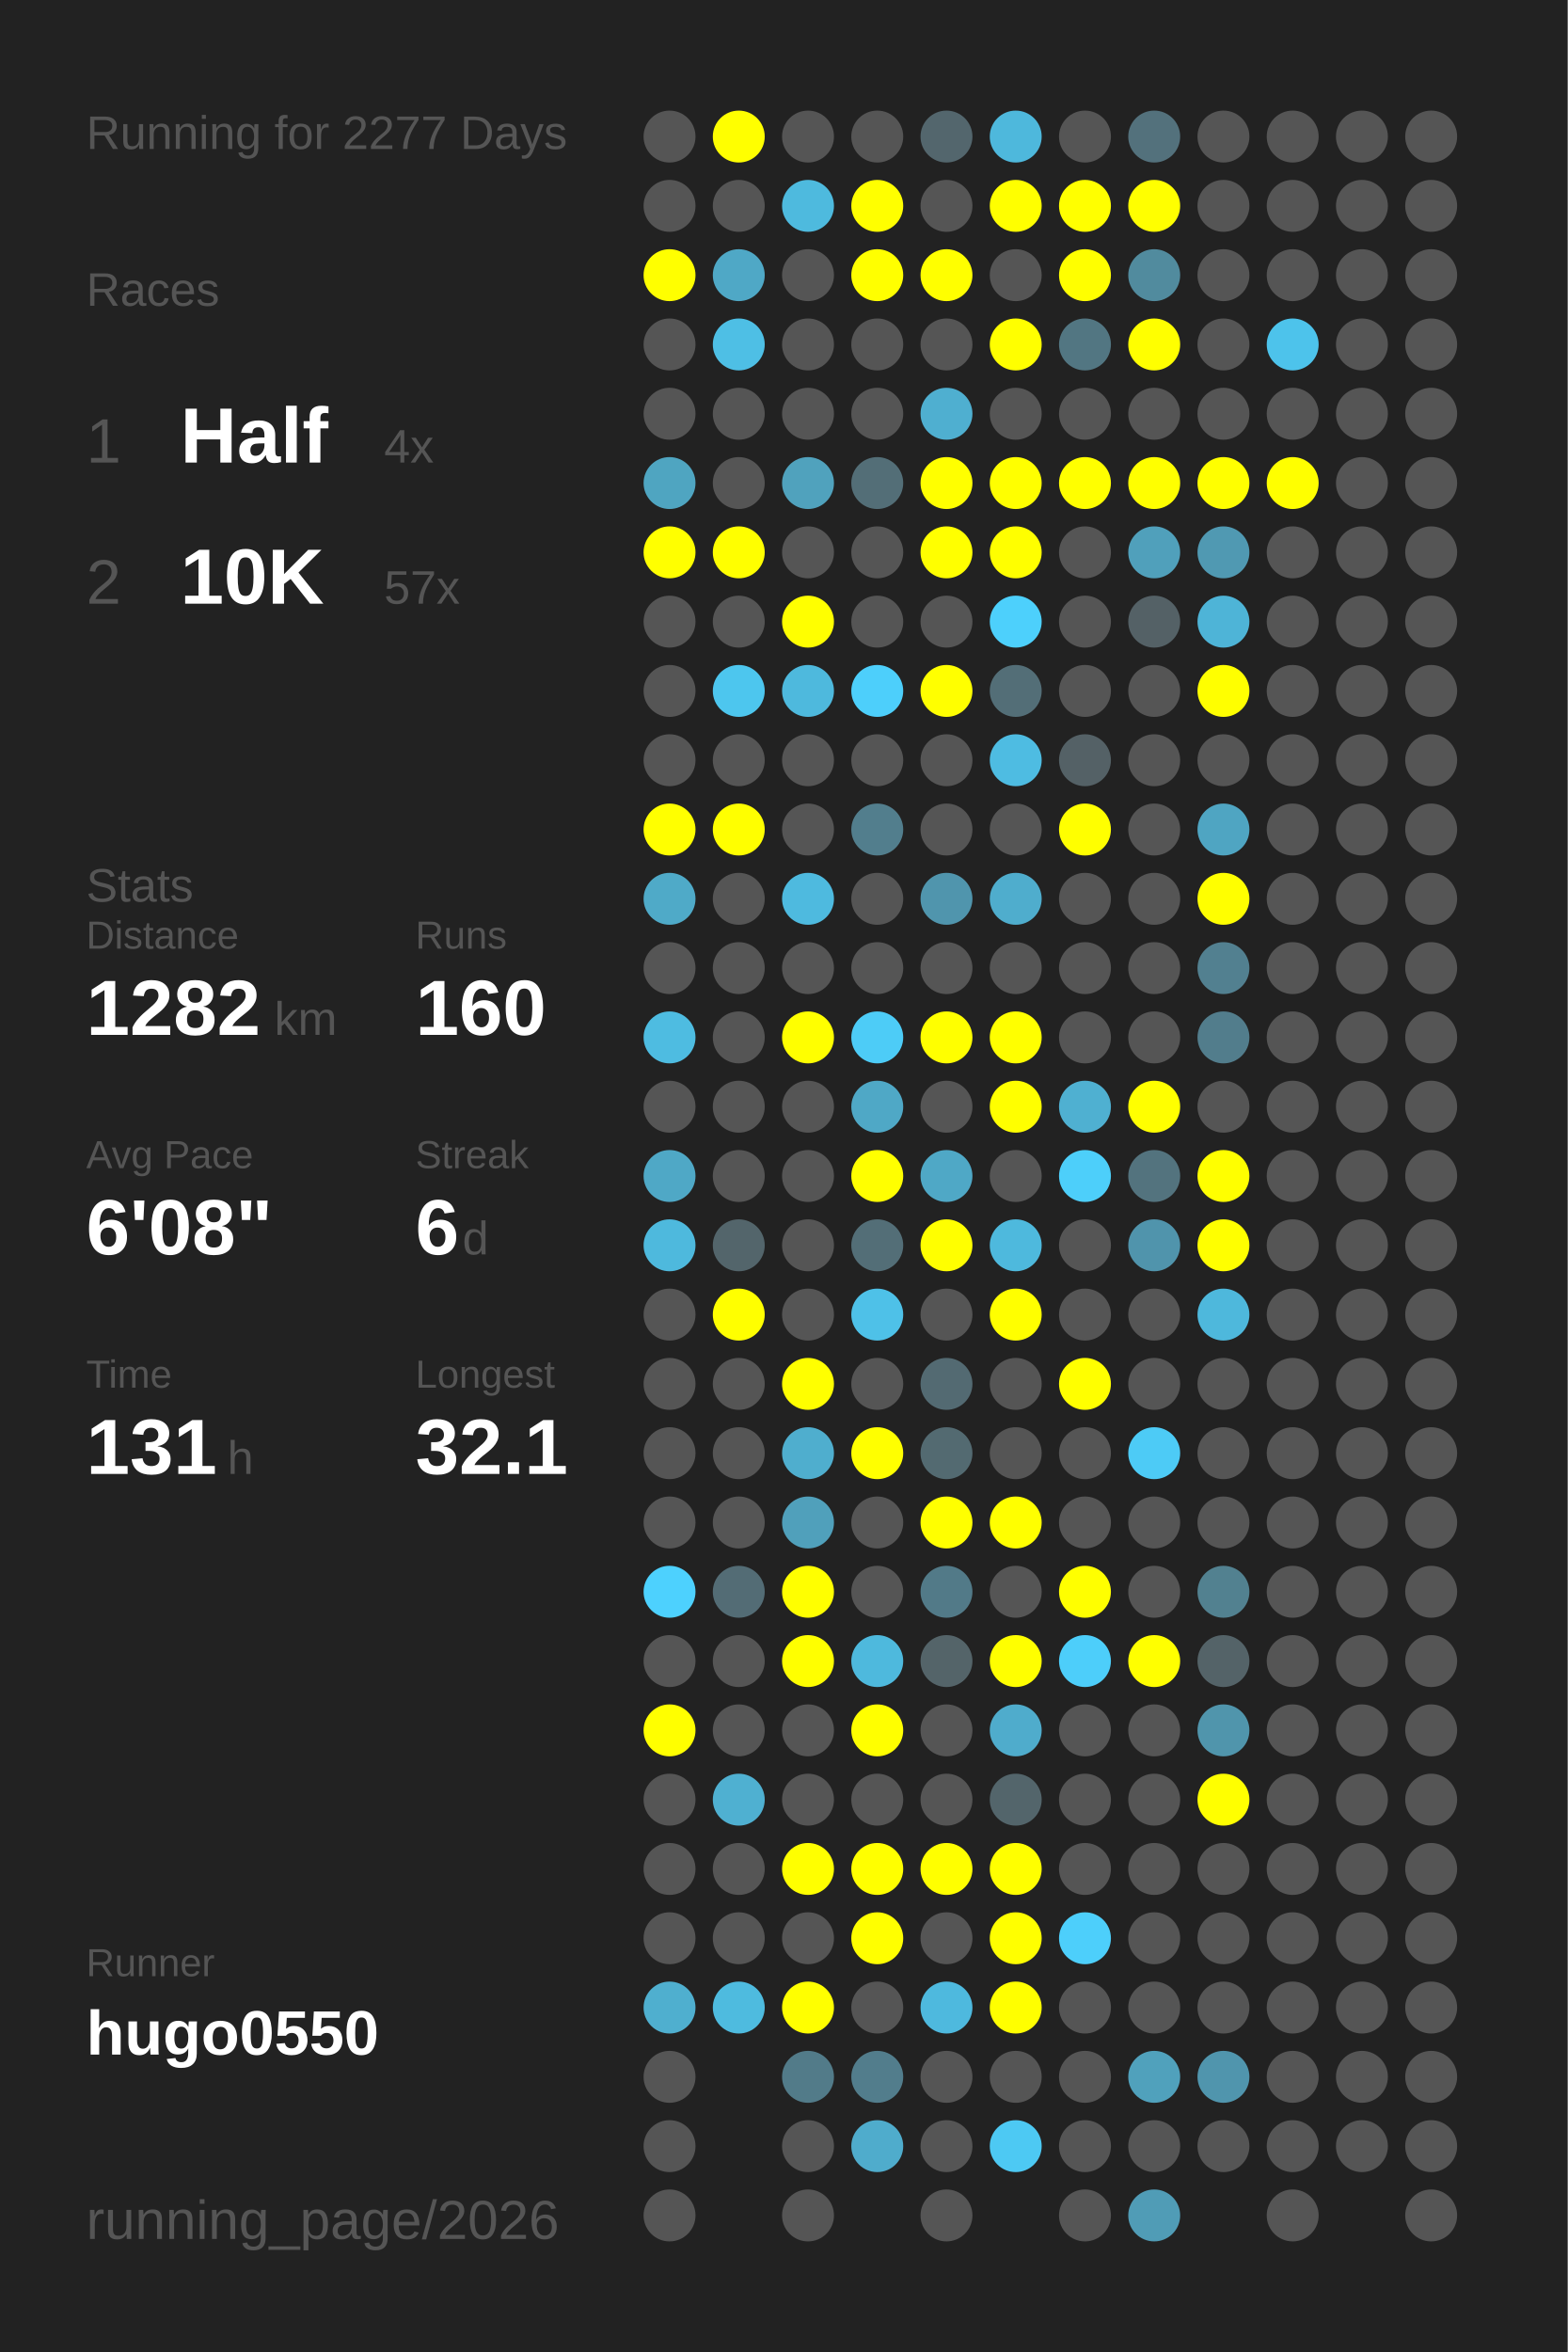
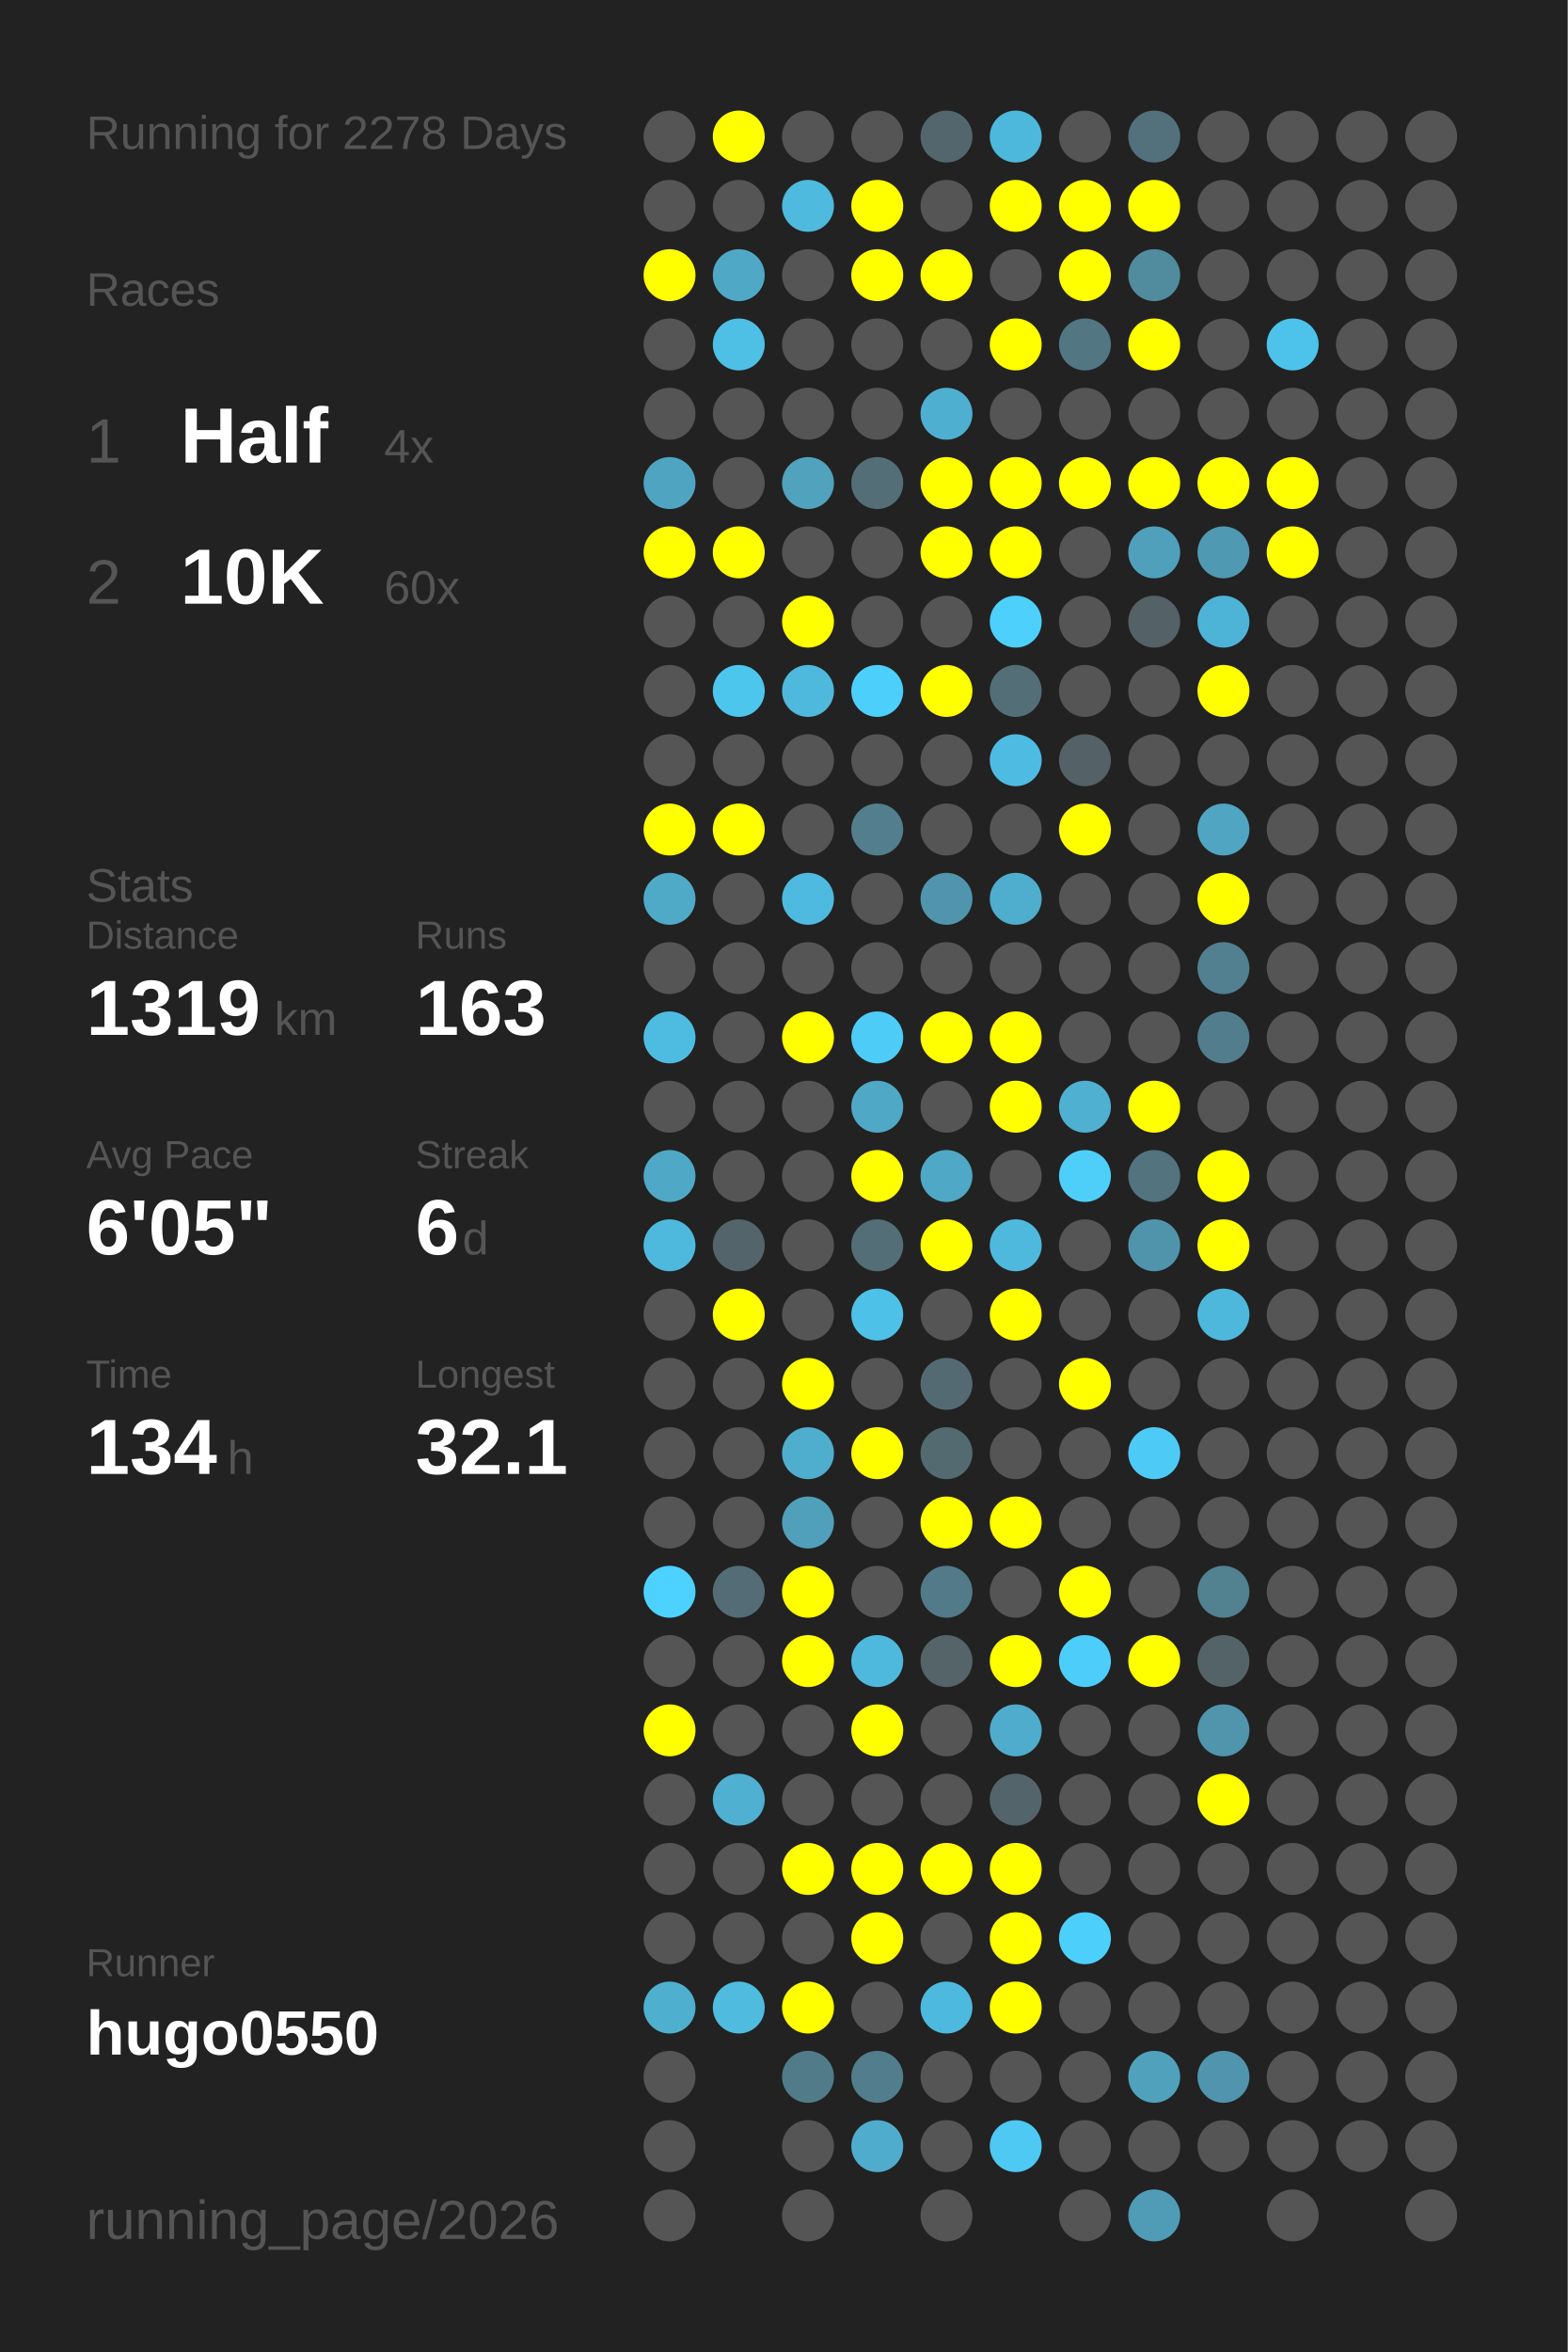
<svg xmlns="http://www.w3.org/2000/svg" baseProfile="full" height="300mm" version="1.1" viewBox="0,0,200,300" width="200mm">
  <defs />
  <rect fill="#222222" height="300" width="200" x="0" y="0" />
-   <text fill="#555555" style="font-size:6px; font-family:Arial;" x="11" y="19">Running for 2277 Days</text>
+   <text fill="#555555" style="font-size:6px; font-family:Arial;" x="11" y="19">Running for 2278 Days</text>
  <text fill="#555555" style="font-size:6px; font-family:Arial;" x="11" y="39">Races</text>
  <text fill="#555555" style="font-size:8px; font-family:Arial;" x="11" y="59">1</text>
  <text fill="#FFFFFF" style="font-size:10px; font-family:Arial; font-weight:bold;" x="23" y="59">Half</text>
  <text fill="#555555" style="font-size:6px; font-family:Arial;" x="49" y="59">4x</text>
  <text fill="#555555" style="font-size:8px; font-family:Arial;" x="11" y="77">2</text>
  <text fill="#FFFFFF" style="font-size:10px; font-family:Arial; font-weight:bold;" x="23" y="77">10K</text>
-   <text fill="#555555" style="font-size:6px; font-family:Arial;" x="49" y="77">57x</text>
+   <text fill="#555555" style="font-size:6px; font-family:Arial;" x="49" y="77">60x</text>
  <text fill="#555555" style="font-size:6px; font-family:Arial;" x="11" y="115">Stats</text>
  <text fill="#555555" style="font-size:5px; font-family:Arial;" x="11" y="121">Distance</text>
-   <text fill="#FFFFFF" style="font-size:10px; font-family:Arial; font-weight:bold;" x="11" y="132">1282</text>
+   <text fill="#FFFFFF" style="font-size:10px; font-family:Arial; font-weight:bold;" x="11" y="132">1319</text>
  <text fill="#555555" style="font-size:6px; font-family:Arial;" x="35" y="132">km</text>
  <text fill="#555555" style="font-size:5px; font-family:Arial;" x="53" y="121">Runs</text>
-   <text fill="#FFFFFF" style="font-size:10px; font-family:Arial; font-weight:bold;" x="53" y="132">160</text>
+   <text fill="#FFFFFF" style="font-size:10px; font-family:Arial; font-weight:bold;" x="53" y="132">163</text>
  <text fill="#555555" style="font-size:5px; font-family:Arial;" x="11" y="149">Avg Pace</text>
-   <text fill="#FFFFFF" style="font-size:10px; font-family:Arial; font-weight:bold;" x="11" y="160">6'08"</text>
+   <text fill="#FFFFFF" style="font-size:10px; font-family:Arial; font-weight:bold;" x="11" y="160">6'05"</text>
  <text fill="#555555" style="font-size:5px; font-family:Arial;" x="53" y="149">Streak</text>
  <text fill="#FFFFFF" style="font-size:10px; font-family:Arial; font-weight:bold;" x="53" y="160">6</text>
  <text fill="#555555" style="font-size:6px; font-family:Arial;" x="59" y="160">d</text>
  <text fill="#555555" style="font-size:5px; font-family:Arial;" x="11" y="177">Time</text>
-   <text fill="#FFFFFF" style="font-size:10px; font-family:Arial; font-weight:bold;" x="11" y="188">131</text>
+   <text fill="#FFFFFF" style="font-size:10px; font-family:Arial; font-weight:bold;" x="11" y="188">134</text>
  <text fill="#555555" style="font-size:6px; font-family:Arial;" x="29" y="188">h</text>
  <text fill="#555555" style="font-size:5px; font-family:Arial;" x="53" y="177">Longest</text>
  <text fill="#FFFFFF" style="font-size:10px; font-family:Arial; font-weight:bold;" x="53" y="188">32.1</text>
  <text fill="#555555" style="font-size:5px; font-family:Arial;" x="11" y="252.065">Runner</text>
  <text fill="#FFFFFF" style="font-size:8px; font-family:Arial; font-weight:bold;" x="11" y="262.065">hugo0550</text>
  <text fill="#555555" style="font-size:7px; font-family:Arial;" x="11" y="285.581">running_page/2026</text>
  <circle cx="85.417" cy="17.419" fill="#555555" r="3.312" />
  <circle cx="85.417" cy="26.258" fill="#555555" r="3.312" />
  <circle cx="85.417" cy="35.097" fill="#FFFF00" r="3.312" />
  <circle cx="85.417" cy="43.935" fill="#555555" r="3.312" />
  <circle cx="85.417" cy="52.774" fill="#555555" r="3.312" />
  <circle cx="85.417" cy="61.613" fill="#4fa5c1" r="3.312" />
  <circle cx="85.417" cy="70.452" fill="#FFFF00" r="3.312" />
  <circle cx="85.417" cy="79.29" fill="#555555" r="3.312" />
  <circle cx="85.417" cy="88.129" fill="#555555" r="3.312" />
  <circle cx="85.417" cy="96.968" fill="#555555" r="3.312" />
  <circle cx="85.417" cy="105.806" fill="#FFFF00" r="3.312" />
  <circle cx="85.417" cy="114.645" fill="#4faac8" r="3.312" />
  <circle cx="85.417" cy="123.484" fill="#555555" r="3.312" />
  <circle cx="85.417" cy="132.323" fill="#4ebce1" r="3.312" />
  <circle cx="85.417" cy="141.161" fill="#555555" r="3.312" />
  <circle cx="85.417" cy="150" fill="#4fa8c6" r="3.312" />
  <circle cx="85.417" cy="158.839" fill="#4eb9dd" r="3.312" />
  <circle cx="85.417" cy="167.677" fill="#555555" r="3.312" />
  <circle cx="85.417" cy="176.516" fill="#555555" r="3.312" />
  <circle cx="85.417" cy="185.355" fill="#555555" r="3.312" />
  <circle cx="85.417" cy="194.194" fill="#555555" r="3.312" />
  <circle cx="85.417" cy="203.032" fill="#4dd1fe" r="3.312" />
  <circle cx="85.417" cy="211.871" fill="#555555" r="3.312" />
  <circle cx="85.417" cy="220.71" fill="#FFFF00" r="3.312" />
  <circle cx="85.417" cy="229.548" fill="#555555" r="3.312" />
  <circle cx="85.417" cy="238.387" fill="#555555" r="3.312" />
  <circle cx="85.417" cy="247.226" fill="#555555" r="3.312" />
  <circle cx="85.417" cy="256.065" fill="#4fafcf" r="3.312" />
  <circle cx="85.417" cy="264.903" fill="#555555" r="3.312" />
  <circle cx="85.417" cy="273.742" fill="#555555" r="3.312" />
  <circle cx="85.417" cy="282.581" fill="#555555" r="3.312" />
  <circle cx="94.25" cy="17.419" fill="#FFFF00" r="3.312" />
  <circle cx="94.25" cy="26.258" fill="#555555" r="3.312" />
  <circle cx="94.25" cy="35.097" fill="#4fa8c6" r="3.312" />
  <circle cx="94.25" cy="43.935" fill="#4ebfe5" r="3.312" />
  <circle cx="94.25" cy="52.774" fill="#555555" r="3.312" />
  <circle cx="94.25" cy="61.613" fill="#555555" r="3.312" />
  <circle cx="94.25" cy="70.452" fill="#FFFF00" r="3.312" />
  <circle cx="94.25" cy="79.29" fill="#555555" r="3.312" />
  <circle cx="94.25" cy="88.129" fill="#4dc6ee" r="3.312" />
  <circle cx="94.25" cy="96.968" fill="#555555" r="3.312" />
  <circle cx="94.25" cy="105.806" fill="#FFFF00" r="3.312" />
  <circle cx="94.25" cy="114.645" fill="#555555" r="3.312" />
  <circle cx="94.25" cy="123.484" fill="#555555" r="3.312" />
  <circle cx="94.25" cy="132.323" fill="#555555" r="3.312" />
  <circle cx="94.25" cy="141.161" fill="#555555" r="3.312" />
  <circle cx="94.25" cy="150" fill="#555555" r="3.312" />
  <circle cx="94.25" cy="158.839" fill="#53656b" r="3.312" />
  <circle cx="94.25" cy="167.677" fill="#FFFF00" r="3.312" />
  <circle cx="94.25" cy="176.516" fill="#555555" r="3.312" />
  <circle cx="94.25" cy="185.355" fill="#555555" r="3.312" />
  <circle cx="94.25" cy="194.194" fill="#555555" r="3.312" />
  <circle cx="94.25" cy="203.032" fill="#536c75" r="3.312" />
  <circle cx="94.25" cy="211.871" fill="#555555" r="3.312" />
  <circle cx="94.25" cy="220.71" fill="#555555" r="3.312" />
  <circle cx="94.25" cy="229.548" fill="#4fb0d1" r="3.312" />
  <circle cx="94.25" cy="238.387" fill="#555555" r="3.312" />
  <circle cx="94.25" cy="247.226" fill="#555555" r="3.312" />
  <circle cx="94.25" cy="256.065" fill="#4ebbdf" r="3.312" />
  <circle cx="103.083" cy="17.419" fill="#555555" r="3.312" />
  <circle cx="103.083" cy="26.258" fill="#4ebade" r="3.312" />
  <circle cx="103.083" cy="35.097" fill="#555555" r="3.312" />
  <circle cx="103.083" cy="43.935" fill="#555555" r="3.312" />
  <circle cx="103.083" cy="52.774" fill="#555555" r="3.312" />
  <circle cx="103.083" cy="61.613" fill="#50a2bd" r="3.312" />
  <circle cx="103.083" cy="70.452" fill="#555555" r="3.312" />
  <circle cx="103.083" cy="79.29" fill="#FFFF00" r="3.312" />
  <circle cx="103.083" cy="88.129" fill="#4eb9dd" r="3.312" />
  <circle cx="103.083" cy="96.968" fill="#555555" r="3.312" />
  <circle cx="103.083" cy="105.806" fill="#555555" r="3.312" />
  <circle cx="103.083" cy="114.645" fill="#4ebadf" r="3.312" />
  <circle cx="103.083" cy="123.484" fill="#555555" r="3.312" />
  <circle cx="103.083" cy="132.323" fill="#FFFF00" r="3.312" />
  <circle cx="103.083" cy="141.161" fill="#555555" r="3.312" />
  <circle cx="103.083" cy="150" fill="#555555" r="3.312" />
  <circle cx="103.083" cy="158.839" fill="#555555" r="3.312" />
  <circle cx="103.083" cy="167.677" fill="#555555" r="3.312" />
  <circle cx="103.083" cy="176.516" fill="#FFFF00" r="3.312" />
  <circle cx="103.083" cy="185.355" fill="#4faece" r="3.312" />
  <circle cx="103.083" cy="194.194" fill="#50a0bb" r="3.312" />
  <circle cx="103.083" cy="203.032" fill="#FFFF00" r="3.312" />
  <circle cx="103.083" cy="211.871" fill="#FFFF00" r="3.312" />
  <circle cx="103.083" cy="220.71" fill="#555555" r="3.312" />
  <circle cx="103.083" cy="229.548" fill="#555555" r="3.312" />
  <circle cx="103.083" cy="238.387" fill="#FFFF00" r="3.312" />
  <circle cx="103.083" cy="247.226" fill="#555555" r="3.312" />
  <circle cx="103.083" cy="256.065" fill="#FFFF00" r="3.312" />
  <circle cx="103.083" cy="264.903" fill="#527b89" r="3.312" />
  <circle cx="103.083" cy="273.742" fill="#555555" r="3.312" />
  <circle cx="103.083" cy="282.581" fill="#555555" r="3.312" />
  <circle cx="111.917" cy="17.419" fill="#555555" r="3.312" />
  <circle cx="111.917" cy="26.258" fill="#FFFF00" r="3.312" />
  <circle cx="111.917" cy="35.097" fill="#FFFF00" r="3.312" />
  <circle cx="111.917" cy="43.935" fill="#555555" r="3.312" />
  <circle cx="111.917" cy="52.774" fill="#555555" r="3.312" />
  <circle cx="111.917" cy="61.613" fill="#536e77" r="3.312" />
  <circle cx="111.917" cy="70.452" fill="#555555" r="3.312" />
  <circle cx="111.917" cy="79.29" fill="#555555" r="3.312" />
  <circle cx="111.917" cy="88.129" fill="#4dcffb" r="3.312" />
  <circle cx="111.917" cy="96.968" fill="#555555" r="3.312" />
  <circle cx="111.917" cy="105.806" fill="#527e8d" r="3.312" />
  <circle cx="111.917" cy="114.645" fill="#555555" r="3.312" />
  <circle cx="111.917" cy="123.484" fill="#555555" r="3.312" />
  <circle cx="111.917" cy="132.323" fill="#4dccf7" r="3.312" />
  <circle cx="111.917" cy="141.161" fill="#4fa8c6" r="3.312" />
  <circle cx="111.917" cy="150" fill="#FFFF00" r="3.312" />
  <circle cx="111.917" cy="158.839" fill="#536e77" r="3.312" />
  <circle cx="111.917" cy="167.677" fill="#4ec1e8" r="3.312" />
  <circle cx="111.917" cy="176.516" fill="#555555" r="3.312" />
  <circle cx="111.917" cy="185.355" fill="#FFFF00" r="3.312" />
  <circle cx="111.917" cy="194.194" fill="#555555" r="3.312" />
  <circle cx="111.917" cy="203.032" fill="#555555" r="3.312" />
  <circle cx="111.917" cy="211.871" fill="#4eb9dd" r="3.312" />
  <circle cx="111.917" cy="220.71" fill="#FFFF00" r="3.312" />
  <circle cx="111.917" cy="229.548" fill="#555555" r="3.312" />
  <circle cx="111.917" cy="238.387" fill="#FFFF00" r="3.312" />
  <circle cx="111.917" cy="247.226" fill="#FFFF00" r="3.312" />
  <circle cx="111.917" cy="256.065" fill="#555555" r="3.312" />
  <circle cx="111.917" cy="264.903" fill="#527d8c" r="3.312" />
  <circle cx="111.917" cy="273.742" fill="#4faccc" r="3.312" />
  <circle cx="120.75" cy="17.419" fill="#53666d" r="3.312" />
  <circle cx="120.75" cy="26.258" fill="#555555" r="3.312" />
  <circle cx="120.75" cy="35.097" fill="#FFFF00" r="3.312" />
  <circle cx="120.75" cy="43.935" fill="#555555" r="3.312" />
  <circle cx="120.75" cy="52.774" fill="#4fafd0" r="3.312" />
  <circle cx="120.75" cy="61.613" fill="#FFFF00" r="3.312" />
  <circle cx="120.75" cy="70.452" fill="#FFFF00" r="3.312" />
  <circle cx="120.75" cy="79.29" fill="#555555" r="3.312" />
  <circle cx="120.75" cy="88.129" fill="#FFFF00" r="3.312" />
  <circle cx="120.75" cy="96.968" fill="#555555" r="3.312" />
  <circle cx="120.75" cy="105.806" fill="#555555" r="3.312" />
  <circle cx="120.75" cy="114.645" fill="#5095ad" r="3.312" />
  <circle cx="120.75" cy="123.484" fill="#555555" r="3.312" />
  <circle cx="120.75" cy="132.323" fill="#FFFF00" r="3.312" />
  <circle cx="120.75" cy="141.161" fill="#555555" r="3.312" />
  <circle cx="120.75" cy="150" fill="#4fa8c6" r="3.312" />
  <circle cx="120.75" cy="158.839" fill="#FFFF00" r="3.312" />
  <circle cx="120.75" cy="167.677" fill="#555555" r="3.312" />
  <circle cx="120.75" cy="176.516" fill="#536a72" r="3.312" />
  <circle cx="120.75" cy="185.355" fill="#536a71" r="3.312" />
  <circle cx="120.75" cy="194.194" fill="#FFFF00" r="3.312" />
  <circle cx="120.75" cy="203.032" fill="#527a88" r="3.312" />
  <circle cx="120.75" cy="211.871" fill="#546469" r="3.312" />
  <circle cx="120.75" cy="220.71" fill="#555555" r="3.312" />
  <circle cx="120.75" cy="229.548" fill="#555555" r="3.312" />
  <circle cx="120.75" cy="238.387" fill="#FFFF00" r="3.312" />
  <circle cx="120.75" cy="247.226" fill="#555555" r="3.312" />
  <circle cx="120.75" cy="256.065" fill="#4eb9de" r="3.312" />
  <circle cx="120.75" cy="264.903" fill="#555555" r="3.312" />
  <circle cx="120.75" cy="273.742" fill="#555555" r="3.312" />
  <circle cx="120.75" cy="282.581" fill="#555555" r="3.312" />
  <circle cx="129.583" cy="17.419" fill="#4eb8dc" r="3.312" />
  <circle cx="129.583" cy="26.258" fill="#FFFF00" r="3.312" />
  <circle cx="129.583" cy="35.097" fill="#555555" r="3.312" />
  <circle cx="129.583" cy="43.935" fill="#FFFF00" r="3.312" />
  <circle cx="129.583" cy="52.774" fill="#555555" r="3.312" />
  <circle cx="129.583" cy="61.613" fill="#FFFF00" r="3.312" />
  <circle cx="129.583" cy="70.452" fill="#FFFF00" r="3.312" />
  <circle cx="129.583" cy="79.29" fill="#4dd0fc" r="3.312" />
  <circle cx="129.583" cy="88.129" fill="#536e77" r="3.312" />
  <circle cx="129.583" cy="96.968" fill="#4ebce2" r="3.312" />
  <circle cx="129.583" cy="105.806" fill="#555555" r="3.312" />
  <circle cx="129.583" cy="114.645" fill="#4fadcd" r="3.312" />
  <circle cx="129.583" cy="123.484" fill="#555555" r="3.312" />
  <circle cx="129.583" cy="132.323" fill="#FFFF00" r="3.312" />
  <circle cx="129.583" cy="141.161" fill="#FFFF00" r="3.312" />
  <circle cx="129.583" cy="150" fill="#555555" r="3.312" />
  <circle cx="129.583" cy="158.839" fill="#4eb9dd" r="3.312" />
  <circle cx="129.583" cy="167.677" fill="#FFFF00" r="3.312" />
  <circle cx="129.583" cy="176.516" fill="#555555" r="3.312" />
  <circle cx="129.583" cy="185.355" fill="#555555" r="3.312" />
  <circle cx="129.583" cy="194.194" fill="#FFFF00" r="3.312" />
  <circle cx="129.583" cy="203.032" fill="#555555" r="3.312" />
  <circle cx="129.583" cy="211.871" fill="#FFFF00" r="3.312" />
  <circle cx="129.583" cy="220.71" fill="#4faccc" r="3.312" />
  <circle cx="129.583" cy="229.548" fill="#53656b" r="3.312" />
  <circle cx="129.583" cy="238.387" fill="#FFFF00" r="3.312" />
  <circle cx="129.583" cy="247.226" fill="#FFFF00" r="3.312" />
  <circle cx="129.583" cy="256.065" fill="#FFFF00" r="3.312" />
  <circle cx="129.583" cy="264.903" fill="#555555" r="3.312" />
  <circle cx="129.583" cy="273.742" fill="#4dc9f3" r="3.312" />
  <circle cx="138.417" cy="17.419" fill="#555555" r="3.312" />
  <circle cx="138.417" cy="26.258" fill="#FFFF00" r="3.312" />
  <circle cx="138.417" cy="35.097" fill="#FFFF00" r="3.312" />
  <circle cx="138.417" cy="43.935" fill="#527682" r="3.312" />
  <circle cx="138.417" cy="52.774" fill="#555555" r="3.312" />
  <circle cx="138.417" cy="61.613" fill="#FFFF00" r="3.312" />
  <circle cx="138.417" cy="70.452" fill="#555555" r="3.312" />
  <circle cx="138.417" cy="79.29" fill="#555555" r="3.312" />
  <circle cx="138.417" cy="88.129" fill="#555555" r="3.312" />
  <circle cx="138.417" cy="96.968" fill="#546166" r="3.312" />
  <circle cx="138.417" cy="105.806" fill="#FFFF00" r="3.312" />
  <circle cx="138.417" cy="114.645" fill="#555555" r="3.312" />
  <circle cx="138.417" cy="123.484" fill="#555555" r="3.312" />
  <circle cx="138.417" cy="132.323" fill="#555555" r="3.312" />
  <circle cx="138.417" cy="141.161" fill="#4fb0d1" r="3.312" />
  <circle cx="138.417" cy="150" fill="#4dcffa" r="3.312" />
  <circle cx="138.417" cy="158.839" fill="#555555" r="3.312" />
  <circle cx="138.417" cy="167.677" fill="#555555" r="3.312" />
  <circle cx="138.417" cy="176.516" fill="#FFFF00" r="3.312" />
  <circle cx="138.417" cy="185.355" fill="#555555" r="3.312" />
  <circle cx="138.417" cy="194.194" fill="#555555" r="3.312" />
  <circle cx="138.417" cy="203.032" fill="#FFFF00" r="3.312" />
  <circle cx="138.417" cy="211.871" fill="#4dcefa" r="3.312" />
  <circle cx="138.417" cy="220.71" fill="#555555" r="3.312" />
  <circle cx="138.417" cy="229.548" fill="#555555" r="3.312" />
  <circle cx="138.417" cy="238.387" fill="#555555" r="3.312" />
  <circle cx="138.417" cy="247.226" fill="#4dcffb" r="3.312" />
  <circle cx="138.417" cy="256.065" fill="#555555" r="3.312" />
  <circle cx="138.417" cy="264.903" fill="#555555" r="3.312" />
  <circle cx="138.417" cy="273.742" fill="#555555" r="3.312" />
  <circle cx="138.417" cy="282.581" fill="#555555" r="3.312" />
  <circle cx="147.25" cy="17.419" fill="#53717c" r="3.312" />
  <circle cx="147.25" cy="26.258" fill="#FFFF00" r="3.312" />
  <circle cx="147.25" cy="35.097" fill="#518b9e" r="3.312" />
  <circle cx="147.25" cy="43.935" fill="#FFFF00" r="3.312" />
  <circle cx="147.25" cy="52.774" fill="#555555" r="3.312" />
  <circle cx="147.25" cy="61.613" fill="#FFFF00" r="3.312" />
  <circle cx="147.25" cy="70.452" fill="#50a0bb" r="3.312" />
  <circle cx="147.25" cy="79.29" fill="#546166" r="3.312" />
  <circle cx="147.25" cy="88.129" fill="#555555" r="3.312" />
  <circle cx="147.25" cy="96.968" fill="#555555" r="3.312" />
  <circle cx="147.25" cy="105.806" fill="#555555" r="3.312" />
  <circle cx="147.25" cy="114.645" fill="#555555" r="3.312" />
  <circle cx="147.25" cy="123.484" fill="#555555" r="3.312" />
  <circle cx="147.25" cy="132.323" fill="#555555" r="3.312" />
  <circle cx="147.25" cy="141.161" fill="#FFFF00" r="3.312" />
  <circle cx="147.25" cy="150" fill="#53737e" r="3.312" />
  <circle cx="147.25" cy="158.839" fill="#5094ac" r="3.312" />
  <circle cx="147.25" cy="167.677" fill="#555555" r="3.312" />
  <circle cx="147.25" cy="176.516" fill="#555555" r="3.312" />
  <circle cx="147.25" cy="185.355" fill="#4dcbf6" r="3.312" />
  <circle cx="147.25" cy="194.194" fill="#555555" r="3.312" />
  <circle cx="147.25" cy="203.032" fill="#555555" r="3.312" />
  <circle cx="147.25" cy="211.871" fill="#FFFF00" r="3.312" />
  <circle cx="147.25" cy="220.71" fill="#555555" r="3.312" />
  <circle cx="147.25" cy="229.548" fill="#555555" r="3.312" />
  <circle cx="147.25" cy="238.387" fill="#555555" r="3.312" />
  <circle cx="147.25" cy="247.226" fill="#555555" r="3.312" />
  <circle cx="147.25" cy="256.065" fill="#555555" r="3.312" />
  <circle cx="147.25" cy="264.903" fill="#50a1bc" r="3.312" />
  <circle cx="147.25" cy="273.742" fill="#555555" r="3.312" />
  <circle cx="147.25" cy="282.581" fill="#509cb6" r="3.312" />
  <circle cx="156.083" cy="17.419" fill="#555555" r="3.312" />
  <circle cx="156.083" cy="26.258" fill="#555555" r="3.312" />
  <circle cx="156.083" cy="35.097" fill="#555555" r="3.312" />
  <circle cx="156.083" cy="43.935" fill="#555555" r="3.312" />
  <circle cx="156.083" cy="52.774" fill="#555555" r="3.312" />
  <circle cx="156.083" cy="61.613" fill="#FFFF00" r="3.312" />
  <circle cx="156.083" cy="70.452" fill="#5099b2" r="3.312" />
  <circle cx="156.083" cy="79.29" fill="#4eb4d7" r="3.312" />
  <circle cx="156.083" cy="88.129" fill="#FFFF00" r="3.312" />
  <circle cx="156.083" cy="96.968" fill="#555555" r="3.312" />
  <circle cx="156.083" cy="105.806" fill="#4fa5c2" r="3.312" />
  <circle cx="156.083" cy="114.645" fill="#FFFF00" r="3.312" />
  <circle cx="156.083" cy="123.484" fill="#528090" r="3.312" />
  <circle cx="156.083" cy="132.323" fill="#527d8c" r="3.312" />
  <circle cx="156.083" cy="141.161" fill="#555555" r="3.312" />
  <circle cx="156.083" cy="150" fill="#FFFF00" r="3.312" />
  <circle cx="156.083" cy="158.839" fill="#FFFF00" r="3.312" />
  <circle cx="156.083" cy="167.677" fill="#4eb8dc" r="3.312" />
  <circle cx="156.083" cy="176.516" fill="#555555" r="3.312" />
  <circle cx="156.083" cy="185.355" fill="#555555" r="3.312" />
  <circle cx="156.083" cy="194.194" fill="#555555" r="3.312" />
  <circle cx="156.083" cy="203.032" fill="#528190" r="3.312" />
  <circle cx="156.083" cy="211.871" fill="#546368" r="3.312" />
  <circle cx="156.083" cy="220.71" fill="#5095ac" r="3.312" />
  <circle cx="156.083" cy="229.548" fill="#FFFF00" r="3.312" />
  <circle cx="156.083" cy="238.387" fill="#555555" r="3.312" />
  <circle cx="156.083" cy="247.226" fill="#555555" r="3.312" />
  <circle cx="156.083" cy="256.065" fill="#555555" r="3.312" />
  <circle cx="156.083" cy="264.903" fill="#5095ad" r="3.312" />
  <circle cx="156.083" cy="273.742" fill="#555555" r="3.312" />
  <circle cx="164.917" cy="17.419" fill="#555555" r="3.312" />
  <circle cx="164.917" cy="26.258" fill="#555555" r="3.312" />
  <circle cx="164.917" cy="35.097" fill="#555555" r="3.312" />
  <circle cx="164.917" cy="43.935" fill="#4dc3eb" r="3.312" />
  <circle cx="164.917" cy="52.774" fill="#555555" r="3.312" />
  <circle cx="164.917" cy="61.613" fill="#FFFF00" r="3.312" />
-   <circle cx="164.917" cy="70.452" fill="#555555" r="3.312" />
+   <circle cx="164.917" cy="70.452" fill="#FFFF00" r="3.312" />
  <circle cx="164.917" cy="79.29" fill="#555555" r="3.312" />
  <circle cx="164.917" cy="88.129" fill="#555555" r="3.312" />
  <circle cx="164.917" cy="96.968" fill="#555555" r="3.312" />
  <circle cx="164.917" cy="105.806" fill="#555555" r="3.312" />
  <circle cx="164.917" cy="114.645" fill="#555555" r="3.312" />
  <circle cx="164.917" cy="123.484" fill="#555555" r="3.312" />
  <circle cx="164.917" cy="132.323" fill="#555555" r="3.312" />
  <circle cx="164.917" cy="141.161" fill="#555555" r="3.312" />
  <circle cx="164.917" cy="150" fill="#555555" r="3.312" />
  <circle cx="164.917" cy="158.839" fill="#555555" r="3.312" />
  <circle cx="164.917" cy="167.677" fill="#555555" r="3.312" />
  <circle cx="164.917" cy="176.516" fill="#555555" r="3.312" />
  <circle cx="164.917" cy="185.355" fill="#555555" r="3.312" />
  <circle cx="164.917" cy="194.194" fill="#555555" r="3.312" />
  <circle cx="164.917" cy="203.032" fill="#555555" r="3.312" />
  <circle cx="164.917" cy="211.871" fill="#555555" r="3.312" />
  <circle cx="164.917" cy="220.71" fill="#555555" r="3.312" />
  <circle cx="164.917" cy="229.548" fill="#555555" r="3.312" />
  <circle cx="164.917" cy="238.387" fill="#555555" r="3.312" />
  <circle cx="164.917" cy="247.226" fill="#555555" r="3.312" />
  <circle cx="164.917" cy="256.065" fill="#555555" r="3.312" />
  <circle cx="164.917" cy="264.903" fill="#555555" r="3.312" />
  <circle cx="164.917" cy="273.742" fill="#555555" r="3.312" />
  <circle cx="164.917" cy="282.581" fill="#555555" r="3.312" />
  <circle cx="173.75" cy="17.419" fill="#555555" r="3.312" />
  <circle cx="173.75" cy="26.258" fill="#555555" r="3.312" />
  <circle cx="173.75" cy="35.097" fill="#555555" r="3.312" />
  <circle cx="173.75" cy="43.935" fill="#555555" r="3.312" />
  <circle cx="173.75" cy="52.774" fill="#555555" r="3.312" />
  <circle cx="173.75" cy="61.613" fill="#555555" r="3.312" />
  <circle cx="173.75" cy="70.452" fill="#555555" r="3.312" />
  <circle cx="173.75" cy="79.29" fill="#555555" r="3.312" />
  <circle cx="173.75" cy="88.129" fill="#555555" r="3.312" />
  <circle cx="173.75" cy="96.968" fill="#555555" r="3.312" />
  <circle cx="173.75" cy="105.806" fill="#555555" r="3.312" />
  <circle cx="173.75" cy="114.645" fill="#555555" r="3.312" />
  <circle cx="173.75" cy="123.484" fill="#555555" r="3.312" />
  <circle cx="173.75" cy="132.323" fill="#555555" r="3.312" />
  <circle cx="173.75" cy="141.161" fill="#555555" r="3.312" />
  <circle cx="173.75" cy="150" fill="#555555" r="3.312" />
  <circle cx="173.75" cy="158.839" fill="#555555" r="3.312" />
  <circle cx="173.75" cy="167.677" fill="#555555" r="3.312" />
  <circle cx="173.75" cy="176.516" fill="#555555" r="3.312" />
  <circle cx="173.75" cy="185.355" fill="#555555" r="3.312" />
  <circle cx="173.75" cy="194.194" fill="#555555" r="3.312" />
  <circle cx="173.75" cy="203.032" fill="#555555" r="3.312" />
  <circle cx="173.75" cy="211.871" fill="#555555" r="3.312" />
  <circle cx="173.75" cy="220.71" fill="#555555" r="3.312" />
  <circle cx="173.75" cy="229.548" fill="#555555" r="3.312" />
  <circle cx="173.75" cy="238.387" fill="#555555" r="3.312" />
  <circle cx="173.75" cy="247.226" fill="#555555" r="3.312" />
  <circle cx="173.75" cy="256.065" fill="#555555" r="3.312" />
  <circle cx="173.75" cy="264.903" fill="#555555" r="3.312" />
  <circle cx="173.75" cy="273.742" fill="#555555" r="3.312" />
  <circle cx="182.583" cy="17.419" fill="#555555" r="3.312" />
  <circle cx="182.583" cy="26.258" fill="#555555" r="3.312" />
  <circle cx="182.583" cy="35.097" fill="#555555" r="3.312" />
  <circle cx="182.583" cy="43.935" fill="#555555" r="3.312" />
  <circle cx="182.583" cy="52.774" fill="#555555" r="3.312" />
  <circle cx="182.583" cy="61.613" fill="#555555" r="3.312" />
  <circle cx="182.583" cy="70.452" fill="#555555" r="3.312" />
  <circle cx="182.583" cy="79.29" fill="#555555" r="3.312" />
  <circle cx="182.583" cy="88.129" fill="#555555" r="3.312" />
  <circle cx="182.583" cy="96.968" fill="#555555" r="3.312" />
  <circle cx="182.583" cy="105.806" fill="#555555" r="3.312" />
  <circle cx="182.583" cy="114.645" fill="#555555" r="3.312" />
  <circle cx="182.583" cy="123.484" fill="#555555" r="3.312" />
  <circle cx="182.583" cy="132.323" fill="#555555" r="3.312" />
  <circle cx="182.583" cy="141.161" fill="#555555" r="3.312" />
  <circle cx="182.583" cy="150" fill="#555555" r="3.312" />
  <circle cx="182.583" cy="158.839" fill="#555555" r="3.312" />
  <circle cx="182.583" cy="167.677" fill="#555555" r="3.312" />
  <circle cx="182.583" cy="176.516" fill="#555555" r="3.312" />
  <circle cx="182.583" cy="185.355" fill="#555555" r="3.312" />
  <circle cx="182.583" cy="194.194" fill="#555555" r="3.312" />
  <circle cx="182.583" cy="203.032" fill="#555555" r="3.312" />
  <circle cx="182.583" cy="211.871" fill="#555555" r="3.312" />
  <circle cx="182.583" cy="220.71" fill="#555555" r="3.312" />
  <circle cx="182.583" cy="229.548" fill="#555555" r="3.312" />
  <circle cx="182.583" cy="238.387" fill="#555555" r="3.312" />
  <circle cx="182.583" cy="247.226" fill="#555555" r="3.312" />
  <circle cx="182.583" cy="256.065" fill="#555555" r="3.312" />
  <circle cx="182.583" cy="264.903" fill="#555555" r="3.312" />
  <circle cx="182.583" cy="273.742" fill="#555555" r="3.312" />
  <circle cx="182.583" cy="282.581" fill="#555555" r="3.312" />
</svg>
